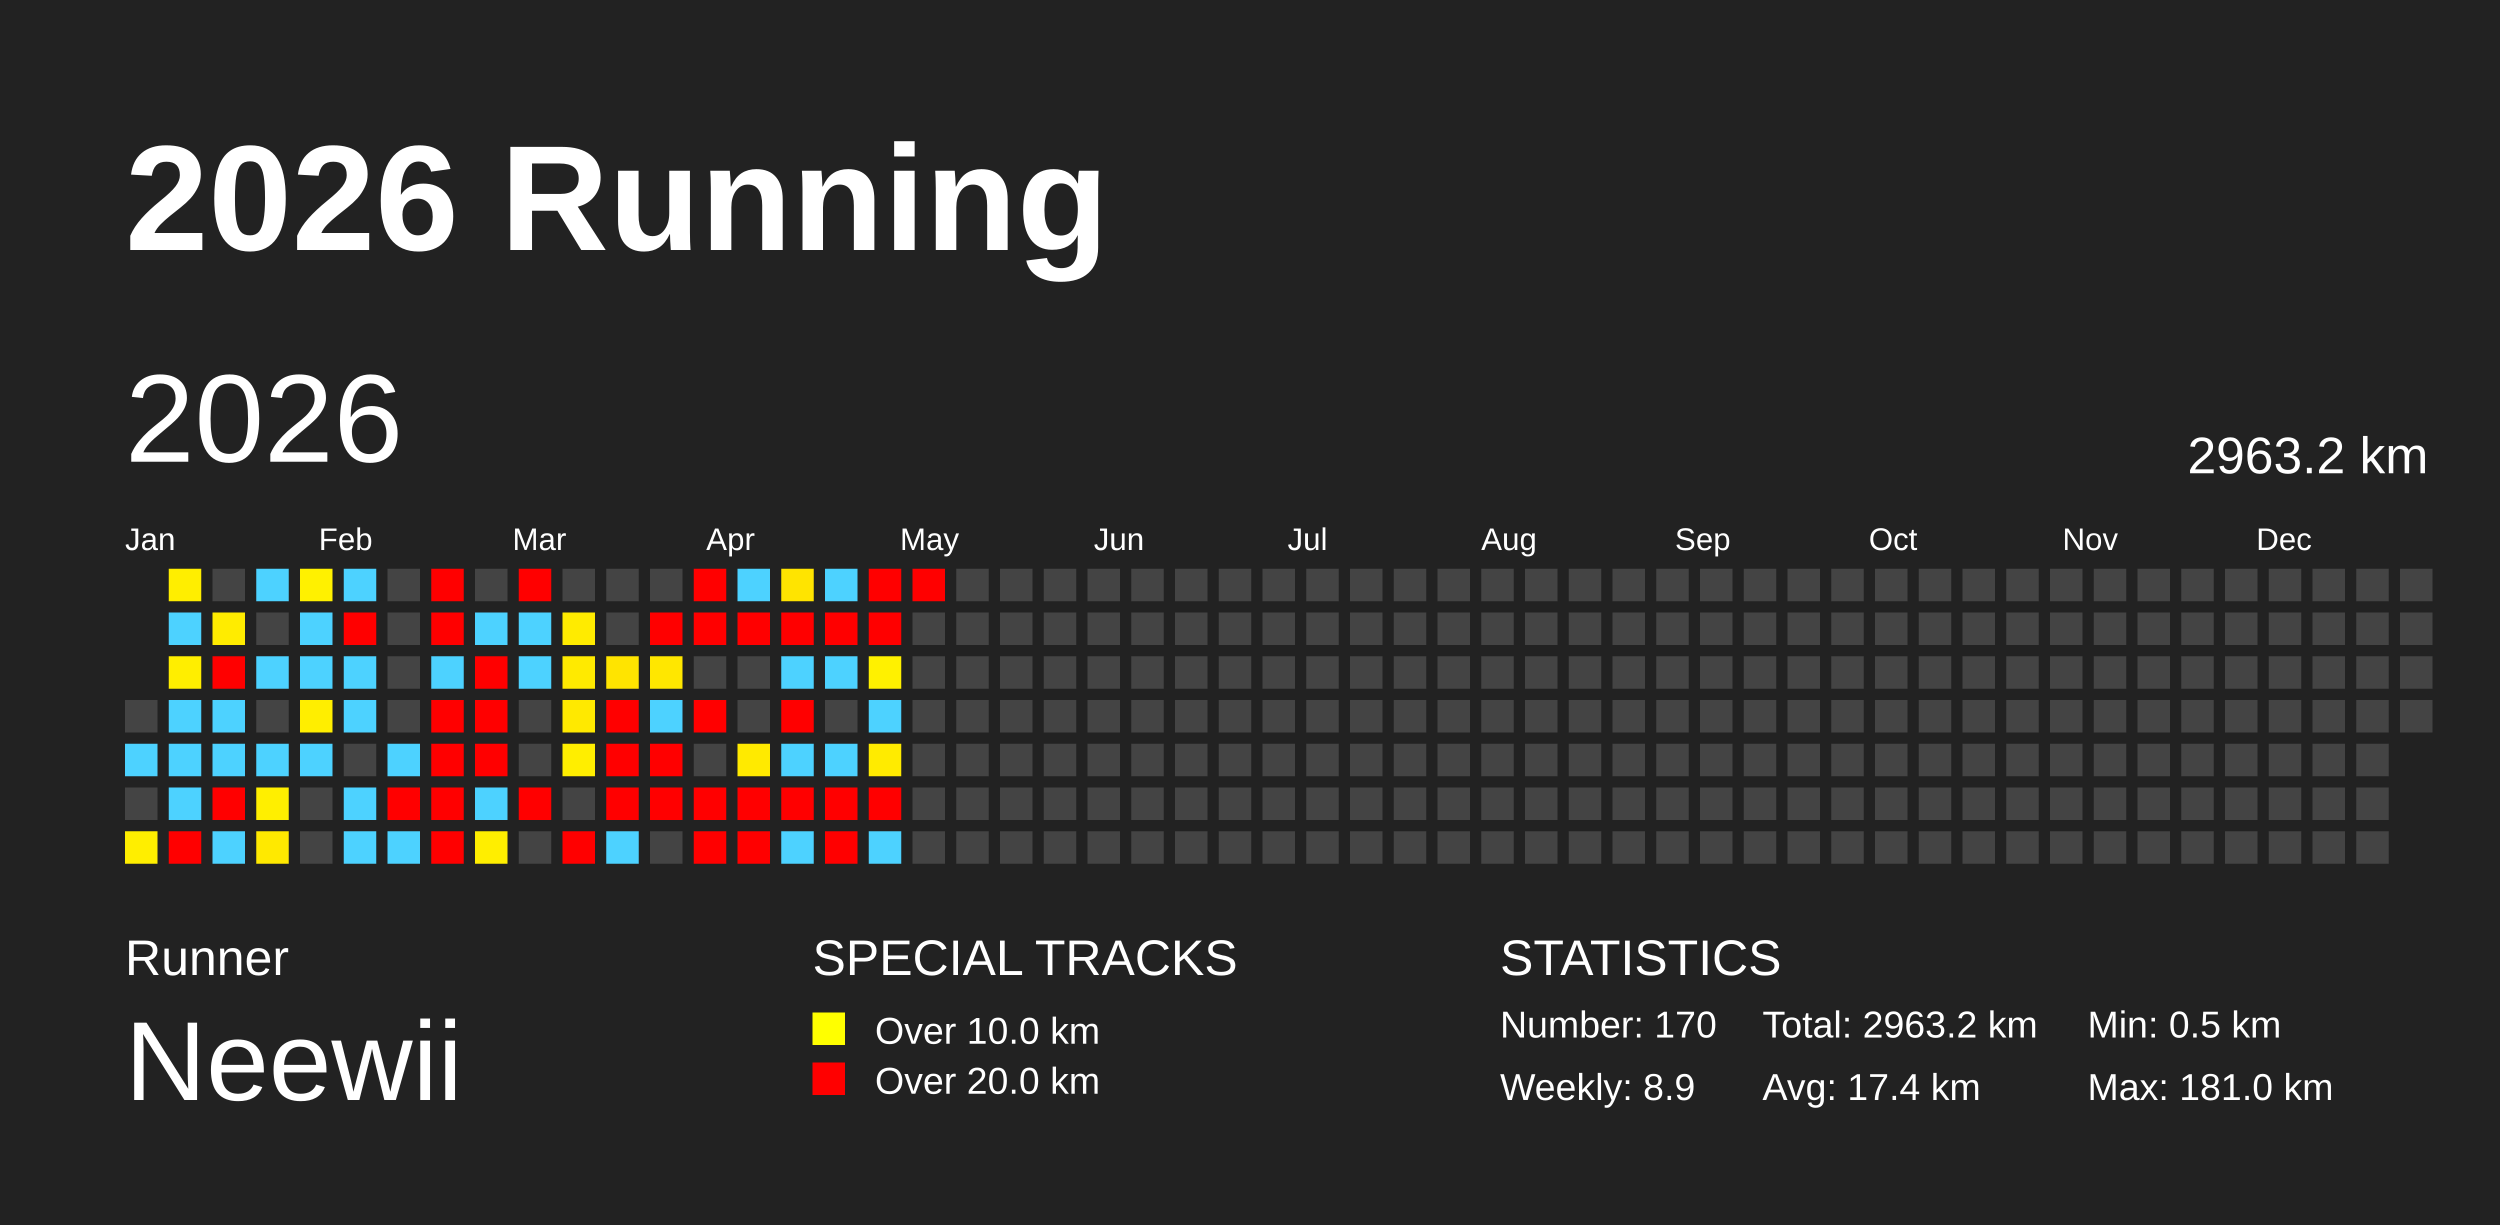
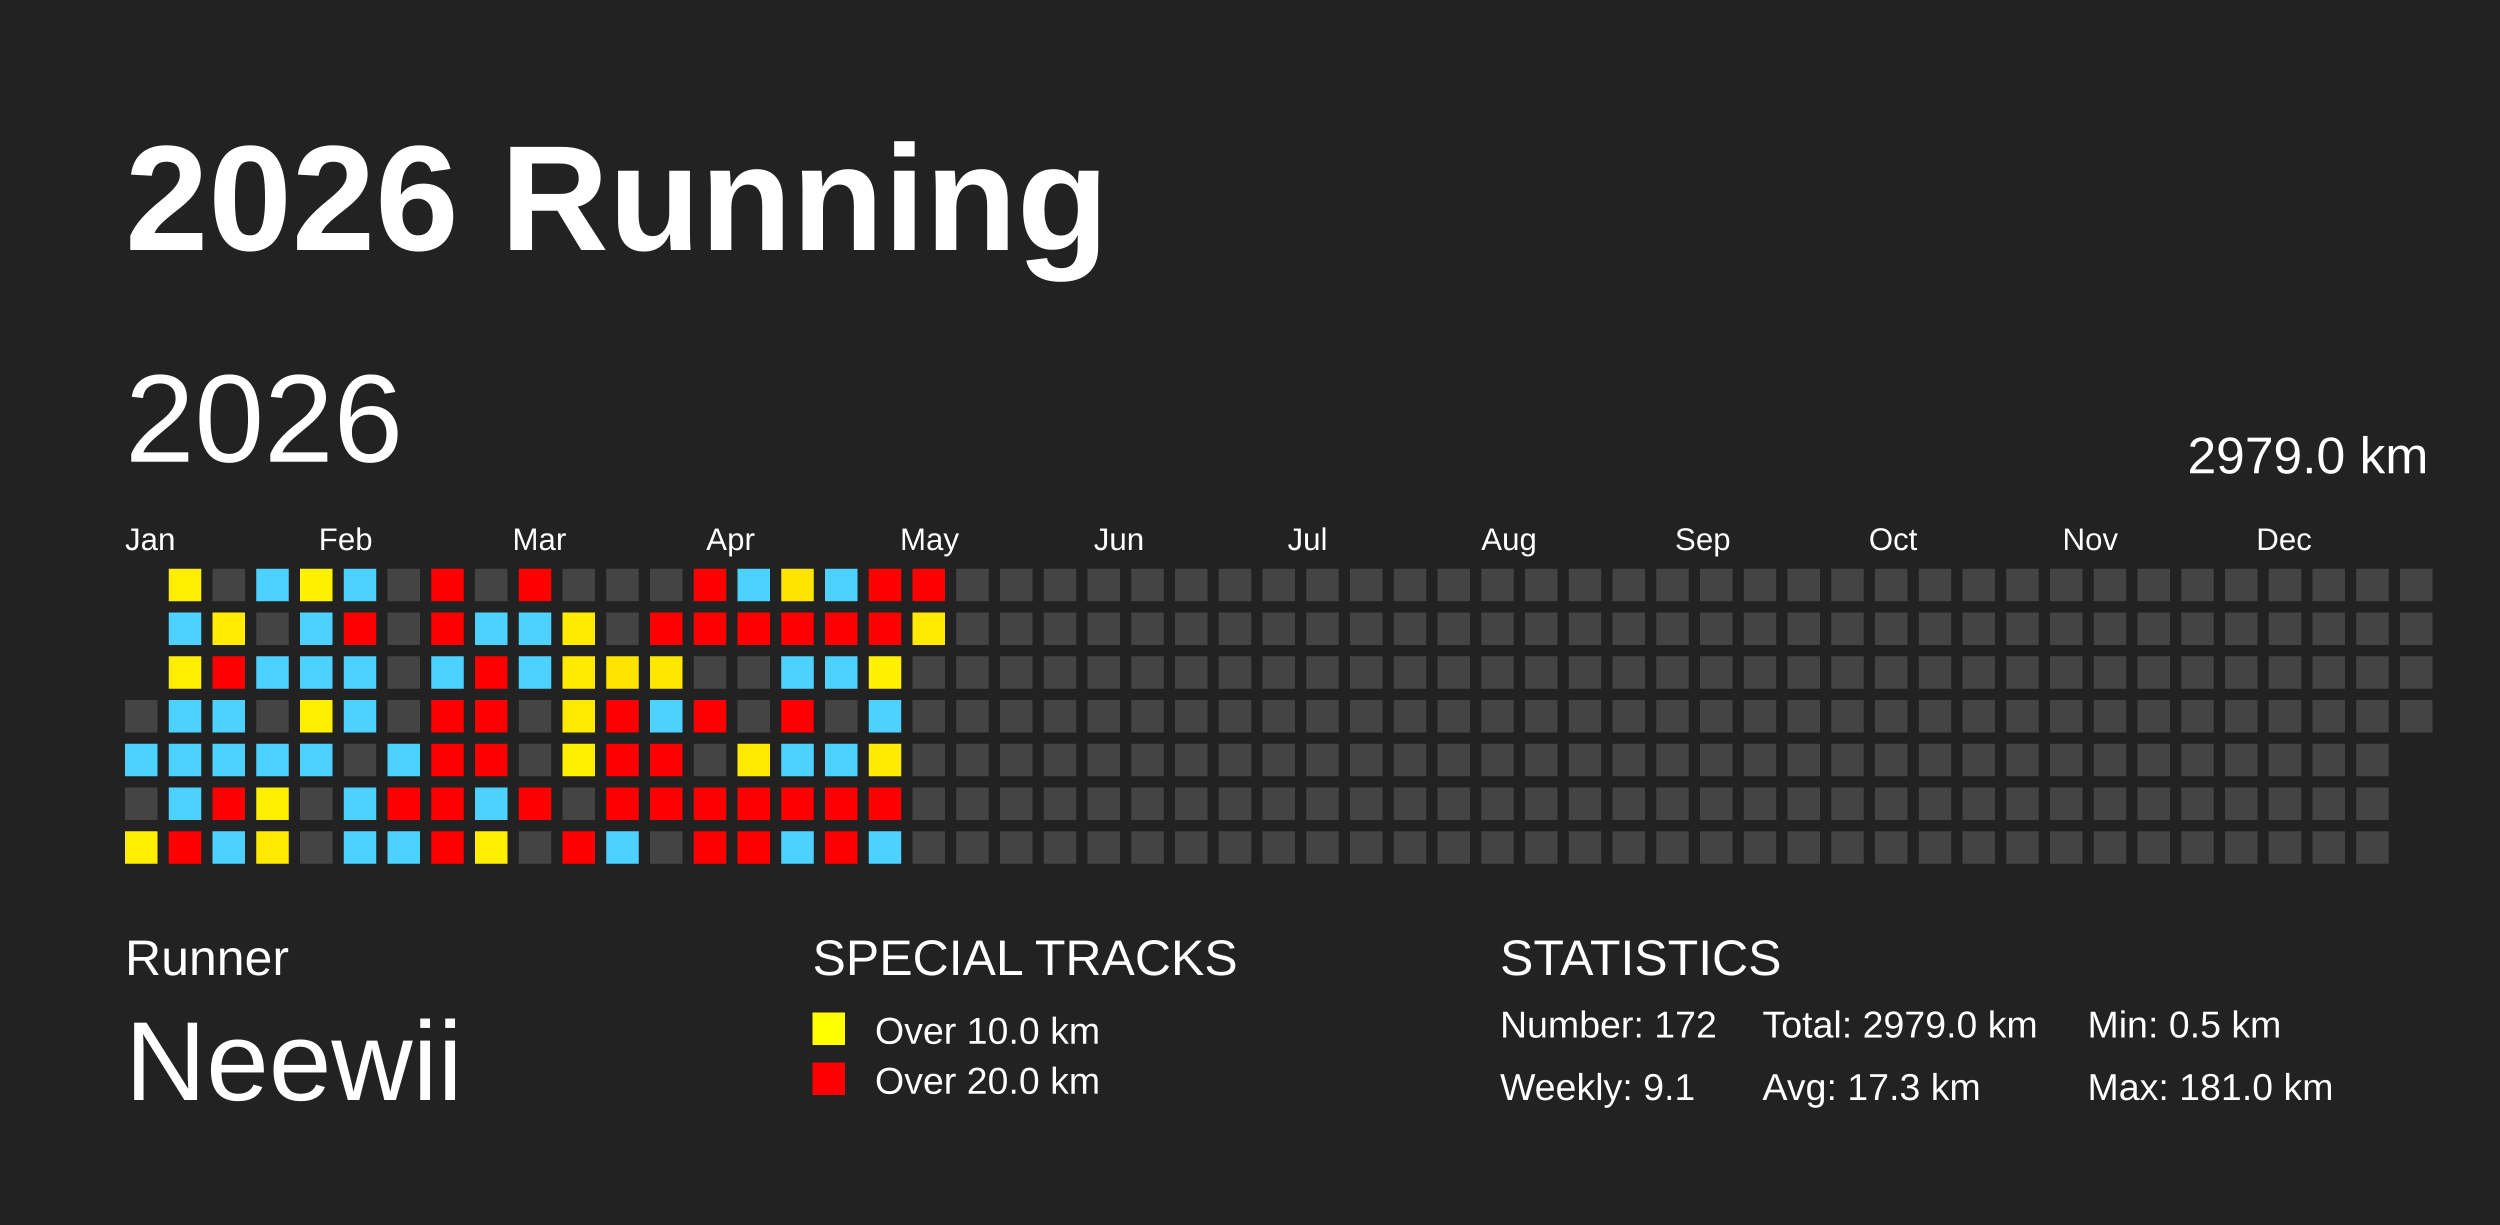
<svg xmlns="http://www.w3.org/2000/svg" baseProfile="full" height="98mm" version="1.1" viewBox="0,0,200,98" width="200mm">
  <defs />
  <rect fill="#222222" height="98" width="200" x="0" y="0" />
  <text fill="#FFFFFF" style="font-size:12px; font-family:Arial; font-weight:bold;" x="10" y="20">2026 Running</text>
  <text fill="#FFFFFF" style="font-size:4px; font-family:Arial" x="10" y="78">Runner</text>
  <text fill="#FFFFFF" style="font-size:9px; font-family:Arial" x="10" y="88">Neewii</text>
  <text fill="#FFFFFF" style="font-size:4px; font-family:Arial" x="65" y="78">SPECIAL TRACKS</text>
  <rect fill="yellow" height="2.6" width="2.6" x="65" y="81" />
  <text fill="#FFFFFF" style="font-size:3px; font-family:Arial" x="70" y="83.5">Over 10.0 km</text>
  <rect fill="red" height="2.6" width="2.6" x="65" y="85" />
  <text fill="#FFFFFF" style="font-size:3px; font-family:Arial" x="70" y="87.5">Over 20.0 km</text>
  <text fill="#FFFFFF" style="font-size:4px; font-family:Arial" x="120" y="78">STATISTICS</text>
-   <text fill="#FFFFFF" style="font-size:3px; font-family:Arial" x="120" y="83">Number: 170</text>
-   <text fill="#FFFFFF" style="font-size:3px; font-family:Arial" x="120" y="88">Weekly: 8.9</text>
-   <text fill="#FFFFFF" style="font-size:3px; font-family:Arial" x="141" y="83">Total: 2963.2 km</text>
-   <text fill="#FFFFFF" style="font-size:3px; font-family:Arial" x="141" y="88">Avg: 17.4 km</text>
+   <text fill="#FFFFFF" style="font-size:3px; font-family:Arial" x="120" y="83">Number: 172</text>
+   <text fill="#FFFFFF" style="font-size:3px; font-family:Arial" x="120" y="88">Weekly: 9.1</text>
+   <text fill="#FFFFFF" style="font-size:3px; font-family:Arial" x="141" y="83">Total: 2979.0 km</text>
+   <text fill="#FFFFFF" style="font-size:3px; font-family:Arial" x="141" y="88">Avg: 17.3 km</text>
  <text fill="#FFFFFF" style="font-size:3px; font-family:Arial" x="167" y="83">Min: 0.5 km</text>
  <text fill="#FFFFFF" style="font-size:3px; font-family:Arial" x="167" y="88">Max: 181.0 km</text>
  <text dominant-baseline="hanging" fill="#FFFFFF" style="font-size:10.0px; font-family:Arial;" x="10" y="30">2026</text>
-   <text dominant-baseline="hanging" fill="#FFFFFF" style="font-size:4.125px; font-family:Arial;" x="175" y="35">2963.2 km</text>
+   <text dominant-baseline="hanging" fill="#FFFFFF" style="font-size:4.125px; font-family:Arial;" x="175" y="35">2979.0 km</text>
  <text fill="#FFFFFF" style="font-size:2.5px; font-family:Arial" x="10.0" y="44">Jan</text>
  <text fill="#FFFFFF" style="font-size:2.5px; font-family:Arial" x="25.5" y="44">Feb</text>
  <text fill="#FFFFFF" style="font-size:2.5px; font-family:Arial" x="41.0" y="44">Mar</text>
  <text fill="#FFFFFF" style="font-size:2.5px; font-family:Arial" x="56.5" y="44">Apr</text>
  <text fill="#FFFFFF" style="font-size:2.5px; font-family:Arial" x="72.0" y="44">May</text>
  <text fill="#FFFFFF" style="font-size:2.5px; font-family:Arial" x="87.5" y="44">Jun</text>
  <text fill="#FFFFFF" style="font-size:2.5px; font-family:Arial" x="103.0" y="44">Jul</text>
  <text fill="#FFFFFF" style="font-size:2.5px; font-family:Arial" x="118.5" y="44">Aug</text>
  <text fill="#FFFFFF" style="font-size:2.5px; font-family:Arial" x="134.0" y="44">Sep</text>
  <text fill="#FFFFFF" style="font-size:2.5px; font-family:Arial" x="149.5" y="44">Oct</text>
  <text fill="#FFFFFF" style="font-size:2.5px; font-family:Arial" x="165.0" y="44">Nov</text>
  <text fill="#FFFFFF" style="font-size:2.5px; font-family:Arial" x="180.5" y="44">Dec</text>
  <rect fill="#444444" height="2.6" width="2.6" x="10.0" y="56.0" />
  <rect fill="#4dd2ff" height="2.6" width="2.6" x="10.0" y="59.5" />
  <rect fill="#444444" height="2.6" width="2.6" x="10.0" y="63.0" />
  <rect fill="#ffee00" height="2.6" width="2.6" x="10.0" y="66.5" />
  <rect fill="#ffee00" height="2.6" width="2.6" x="13.5" y="45.5" />
  <rect fill="#4dd2ff" height="2.6" width="2.6" x="13.5" y="49.0" />
  <rect fill="#ffee00" height="2.6" width="2.6" x="13.5" y="52.5" />
  <rect fill="#4dd2ff" height="2.6" width="2.6" x="13.5" y="56.0" />
  <rect fill="#4dd2ff" height="2.6" width="2.6" x="13.5" y="59.5" />
  <rect fill="#4dd2ff" height="2.6" width="2.6" x="13.5" y="63.0" />
  <rect fill="red" height="2.6" width="2.6" x="13.5" y="66.5" />
  <rect fill="#444444" height="2.6" width="2.6" x="17.0" y="45.5" />
  <rect fill="#ffec00" height="2.6" width="2.6" x="17.0" y="49.0" />
  <rect fill="red" height="2.6" width="2.6" x="17.0" y="52.5" />
  <rect fill="#4dd2ff" height="2.6" width="2.6" x="17.0" y="56.0" />
  <rect fill="#4dd2ff" height="2.6" width="2.6" x="17.0" y="59.5" />
  <rect fill="red" height="2.6" width="2.6" x="17.0" y="63.0" />
  <rect fill="#4dd2ff" height="2.6" width="2.6" x="17.0" y="66.5" />
  <rect fill="#4dd2ff" height="2.6" width="2.6" x="20.5" y="45.5" />
  <rect fill="#444444" height="2.6" width="2.6" x="20.5" y="49.0" />
  <rect fill="#4dd2ff" height="2.6" width="2.6" x="20.5" y="52.5" />
  <rect fill="#444444" height="2.6" width="2.6" x="20.5" y="56.0" />
  <rect fill="#4dd2ff" height="2.6" width="2.6" x="20.5" y="59.5" />
  <rect fill="#ffef00" height="2.6" width="2.6" x="20.5" y="63.0" />
  <rect fill="#ffe900" height="2.6" width="2.6" x="20.5" y="66.5" />
  <rect fill="#fff100" height="2.6" width="2.6" x="24.0" y="45.5" />
  <rect fill="#4dd2ff" height="2.6" width="2.6" x="24.0" y="49.0" />
  <rect fill="#4dd2ff" height="2.6" width="2.6" x="24.0" y="52.5" />
  <rect fill="#ffee00" height="2.6" width="2.6" x="24.0" y="56.0" />
  <rect fill="#4dd2ff" height="2.6" width="2.6" x="24.0" y="59.5" />
  <rect fill="#444444" height="2.6" width="2.6" x="24.0" y="63.0" />
  <rect fill="#444444" height="2.6" width="2.6" x="24.0" y="66.5" />
  <rect fill="#4dd2ff" height="2.6" width="2.6" x="27.5" y="45.5" />
  <rect fill="red" height="2.6" width="2.6" x="27.5" y="49.0" />
  <rect fill="#4dd2ff" height="2.6" width="2.6" x="27.5" y="52.5" />
  <rect fill="#4dd2ff" height="2.6" width="2.6" x="27.5" y="56.0" />
  <rect fill="#444444" height="2.6" width="2.6" x="27.5" y="59.5" />
  <rect fill="#4dd2ff" height="2.6" width="2.6" x="27.5" y="63.0" />
  <rect fill="#4dd2ff" height="2.6" width="2.6" x="27.5" y="66.5" />
  <rect fill="#444444" height="2.6" width="2.6" x="31.0" y="45.5" />
  <rect fill="#444444" height="2.6" width="2.6" x="31.0" y="49.0" />
  <rect fill="#444444" height="2.6" width="2.6" x="31.0" y="52.5" />
  <rect fill="#444444" height="2.6" width="2.6" x="31.0" y="56.0" />
  <rect fill="#4dd2ff" height="2.6" width="2.6" x="31.0" y="59.5" />
  <rect fill="red" height="2.6" width="2.6" x="31.0" y="63.0" />
  <rect fill="#4dd2ff" height="2.6" width="2.6" x="31.0" y="66.5" />
  <rect fill="red" height="2.6" width="2.6" x="34.5" y="45.5" />
  <rect fill="red" height="2.6" width="2.6" x="34.5" y="49.0" />
  <rect fill="#4dd2ff" height="2.6" width="2.6" x="34.5" y="52.5" />
  <rect fill="red" height="2.6" width="2.6" x="34.5" y="56.0" />
  <rect fill="red" height="2.6" width="2.6" x="34.5" y="59.5" />
  <rect fill="red" height="2.6" width="2.6" x="34.5" y="63.0" />
  <rect fill="red" height="2.6" width="2.6" x="34.5" y="66.5" />
  <rect fill="#444444" height="2.6" width="2.6" x="38.0" y="45.5" />
  <rect fill="#4dd2ff" height="2.6" width="2.6" x="38.0" y="49.0" />
  <rect fill="red" height="2.6" width="2.6" x="38.0" y="52.5" />
  <rect fill="red" height="2.6" width="2.6" x="38.0" y="56.0" />
  <rect fill="red" height="2.6" width="2.6" x="38.0" y="59.5" />
  <rect fill="#4dd2ff" height="2.6" width="2.6" x="38.0" y="63.0" />
  <rect fill="#ffee00" height="2.6" width="2.6" x="38.0" y="66.5" />
  <rect fill="red" height="2.6" width="2.6" x="41.5" y="45.5" />
  <rect fill="#4dd2ff" height="2.6" width="2.6" x="41.5" y="49.0" />
  <rect fill="#4dd2ff" height="2.6" width="2.6" x="41.5" y="52.5" />
  <rect fill="#444444" height="2.6" width="2.6" x="41.5" y="56.0" />
  <rect fill="#444444" height="2.6" width="2.6" x="41.5" y="59.5" />
  <rect fill="red" height="2.6" width="2.6" x="41.5" y="63.0" />
  <rect fill="#444444" height="2.6" width="2.6" x="41.5" y="66.5" />
  <rect fill="#444444" height="2.6" width="2.6" x="45.0" y="45.5" />
  <rect fill="#ffeb00" height="2.6" width="2.6" x="45.0" y="49.0" />
  <rect fill="#ffea00" height="2.6" width="2.6" x="45.0" y="52.5" />
  <rect fill="#ffe900" height="2.6" width="2.6" x="45.0" y="56.0" />
  <rect fill="#ffee00" height="2.6" width="2.6" x="45.0" y="59.5" />
  <rect fill="#444444" height="2.6" width="2.6" x="45.0" y="63.0" />
  <rect fill="red" height="2.6" width="2.6" x="45.0" y="66.5" />
  <rect fill="#444444" height="2.6" width="2.6" x="48.5" y="45.5" />
  <rect fill="#444444" height="2.6" width="2.6" x="48.5" y="49.0" />
  <rect fill="#ffe400" height="2.6" width="2.6" x="48.5" y="52.5" />
  <rect fill="red" height="2.6" width="2.6" x="48.5" y="56.0" />
  <rect fill="red" height="2.6" width="2.6" x="48.5" y="59.5" />
  <rect fill="red" height="2.6" width="2.6" x="48.5" y="63.0" />
  <rect fill="#4dd2ff" height="2.6" width="2.6" x="48.5" y="66.5" />
  <rect fill="#444444" height="2.6" width="2.6" x="52.0" y="45.5" />
  <rect fill="red" height="2.6" width="2.6" x="52.0" y="49.0" />
  <rect fill="#ffe700" height="2.6" width="2.6" x="52.0" y="52.5" />
  <rect fill="#4dd2ff" height="2.6" width="2.6" x="52.0" y="56.0" />
  <rect fill="red" height="2.6" width="2.6" x="52.0" y="59.5" />
  <rect fill="red" height="2.6" width="2.6" x="52.0" y="63.0" />
  <rect fill="#444444" height="2.6" width="2.6" x="52.0" y="66.5" />
  <rect fill="red" height="2.6" width="2.6" x="55.5" y="45.5" />
  <rect fill="red" height="2.6" width="2.6" x="55.5" y="49.0" />
  <rect fill="#444444" height="2.6" width="2.6" x="55.5" y="52.5" />
  <rect fill="red" height="2.6" width="2.6" x="55.5" y="56.0" />
  <rect fill="#444444" height="2.6" width="2.6" x="55.5" y="59.5" />
  <rect fill="red" height="2.6" width="2.6" x="55.5" y="63.0" />
  <rect fill="red" height="2.6" width="2.6" x="55.5" y="66.5" />
  <rect fill="#4dd2ff" height="2.6" width="2.6" x="59.0" y="45.5" />
  <rect fill="red" height="2.6" width="2.6" x="59.0" y="49.0" />
  <rect fill="#444444" height="2.6" width="2.6" x="59.0" y="52.5" />
  <rect fill="#444444" height="2.6" width="2.6" x="59.0" y="56.0" />
  <rect fill="#ffea00" height="2.6" width="2.6" x="59.0" y="59.5" />
  <rect fill="red" height="2.6" width="2.6" x="59.0" y="63.0" />
  <rect fill="red" height="2.6" width="2.6" x="59.0" y="66.5" />
  <rect fill="#ffe400" height="2.6" width="2.6" x="62.5" y="45.5" />
  <rect fill="red" height="2.6" width="2.6" x="62.5" y="49.0" />
  <rect fill="#4dd2ff" height="2.6" width="2.6" x="62.5" y="52.5" />
  <rect fill="red" height="2.6" width="2.6" x="62.5" y="56.0" />
  <rect fill="#4dd2ff" height="2.6" width="2.6" x="62.5" y="59.5" />
  <rect fill="red" height="2.6" width="2.6" x="62.5" y="63.0" />
  <rect fill="#4dd2ff" height="2.6" width="2.6" x="62.5" y="66.5" />
  <rect fill="#4dd2ff" height="2.6" width="2.6" x="66.0" y="45.5" />
  <rect fill="red" height="2.6" width="2.6" x="66.0" y="49.0" />
  <rect fill="#4dd2ff" height="2.6" width="2.6" x="66.0" y="52.5" />
  <rect fill="#444444" height="2.6" width="2.6" x="66.0" y="56.0" />
  <rect fill="#4dd2ff" height="2.6" width="2.6" x="66.0" y="59.5" />
  <rect fill="red" height="2.6" width="2.6" x="66.0" y="63.0" />
  <rect fill="red" height="2.6" width="2.6" x="66.0" y="66.5" />
  <rect fill="red" height="2.6" width="2.6" x="69.5" y="45.5" />
  <rect fill="red" height="2.6" width="2.6" x="69.5" y="49.0" />
  <rect fill="#fff100" height="2.6" width="2.6" x="69.5" y="52.5" />
  <rect fill="#4dd2ff" height="2.6" width="2.6" x="69.5" y="56.0" />
  <rect fill="#ffeb00" height="2.6" width="2.6" x="69.5" y="59.5" />
  <rect fill="red" height="2.6" width="2.6" x="69.5" y="63.0" />
  <rect fill="#4dd2ff" height="2.6" width="2.6" x="69.5" y="66.5" />
  <rect fill="red" height="2.6" width="2.6" x="73.0" y="45.5" />
-   <rect fill="#444444" height="2.6" width="2.6" x="73.0" y="49.0" />
+   <rect fill="#ffe900" height="2.6" width="2.6" x="73.0" y="49.0" />
  <rect fill="#444444" height="2.6" width="2.6" x="73.0" y="52.5" />
  <rect fill="#444444" height="2.6" width="2.6" x="73.0" y="56.0" />
  <rect fill="#444444" height="2.6" width="2.6" x="73.0" y="59.5" />
  <rect fill="#444444" height="2.6" width="2.6" x="73.0" y="63.0" />
  <rect fill="#444444" height="2.6" width="2.6" x="73.0" y="66.5" />
  <rect fill="#444444" height="2.6" width="2.6" x="76.5" y="45.5" />
  <rect fill="#444444" height="2.6" width="2.6" x="76.5" y="49.0" />
  <rect fill="#444444" height="2.6" width="2.6" x="76.5" y="52.5" />
  <rect fill="#444444" height="2.6" width="2.6" x="76.5" y="56.0" />
  <rect fill="#444444" height="2.6" width="2.6" x="76.5" y="59.5" />
  <rect fill="#444444" height="2.6" width="2.6" x="76.5" y="63.0" />
  <rect fill="#444444" height="2.6" width="2.6" x="76.5" y="66.5" />
  <rect fill="#444444" height="2.6" width="2.6" x="80.0" y="45.5" />
  <rect fill="#444444" height="2.6" width="2.6" x="80.0" y="49.0" />
  <rect fill="#444444" height="2.6" width="2.6" x="80.0" y="52.5" />
  <rect fill="#444444" height="2.6" width="2.6" x="80.0" y="56.0" />
  <rect fill="#444444" height="2.6" width="2.6" x="80.0" y="59.5" />
  <rect fill="#444444" height="2.6" width="2.6" x="80.0" y="63.0" />
  <rect fill="#444444" height="2.6" width="2.6" x="80.0" y="66.5" />
  <rect fill="#444444" height="2.6" width="2.6" x="83.5" y="45.5" />
  <rect fill="#444444" height="2.6" width="2.6" x="83.5" y="49.0" />
  <rect fill="#444444" height="2.6" width="2.6" x="83.5" y="52.5" />
  <rect fill="#444444" height="2.6" width="2.6" x="83.5" y="56.0" />
  <rect fill="#444444" height="2.6" width="2.6" x="83.5" y="59.5" />
  <rect fill="#444444" height="2.6" width="2.6" x="83.5" y="63.0" />
  <rect fill="#444444" height="2.6" width="2.6" x="83.5" y="66.5" />
  <rect fill="#444444" height="2.6" width="2.6" x="87.0" y="45.5" />
  <rect fill="#444444" height="2.6" width="2.6" x="87.0" y="49.0" />
  <rect fill="#444444" height="2.6" width="2.6" x="87.0" y="52.5" />
  <rect fill="#444444" height="2.6" width="2.6" x="87.0" y="56.0" />
  <rect fill="#444444" height="2.6" width="2.6" x="87.0" y="59.5" />
  <rect fill="#444444" height="2.6" width="2.6" x="87.0" y="63.0" />
  <rect fill="#444444" height="2.6" width="2.6" x="87.0" y="66.5" />
  <rect fill="#444444" height="2.6" width="2.6" x="90.5" y="45.5" />
  <rect fill="#444444" height="2.6" width="2.6" x="90.5" y="49.0" />
  <rect fill="#444444" height="2.6" width="2.6" x="90.5" y="52.5" />
  <rect fill="#444444" height="2.6" width="2.6" x="90.5" y="56.0" />
  <rect fill="#444444" height="2.6" width="2.6" x="90.5" y="59.5" />
  <rect fill="#444444" height="2.6" width="2.6" x="90.5" y="63.0" />
  <rect fill="#444444" height="2.6" width="2.6" x="90.5" y="66.5" />
  <rect fill="#444444" height="2.6" width="2.6" x="94.0" y="45.5" />
  <rect fill="#444444" height="2.6" width="2.6" x="94.0" y="49.0" />
  <rect fill="#444444" height="2.6" width="2.6" x="94.0" y="52.5" />
  <rect fill="#444444" height="2.6" width="2.6" x="94.0" y="56.0" />
  <rect fill="#444444" height="2.6" width="2.6" x="94.0" y="59.5" />
  <rect fill="#444444" height="2.6" width="2.6" x="94.0" y="63.0" />
  <rect fill="#444444" height="2.6" width="2.6" x="94.0" y="66.5" />
  <rect fill="#444444" height="2.6" width="2.6" x="97.5" y="45.5" />
  <rect fill="#444444" height="2.6" width="2.6" x="97.5" y="49.0" />
  <rect fill="#444444" height="2.6" width="2.6" x="97.5" y="52.5" />
  <rect fill="#444444" height="2.6" width="2.6" x="97.5" y="56.0" />
  <rect fill="#444444" height="2.6" width="2.6" x="97.5" y="59.5" />
  <rect fill="#444444" height="2.6" width="2.6" x="97.5" y="63.0" />
  <rect fill="#444444" height="2.6" width="2.6" x="97.5" y="66.5" />
  <rect fill="#444444" height="2.6" width="2.6" x="101.0" y="45.5" />
  <rect fill="#444444" height="2.6" width="2.6" x="101.0" y="49.0" />
  <rect fill="#444444" height="2.6" width="2.6" x="101.0" y="52.5" />
  <rect fill="#444444" height="2.6" width="2.6" x="101.0" y="56.0" />
  <rect fill="#444444" height="2.6" width="2.6" x="101.0" y="59.5" />
  <rect fill="#444444" height="2.6" width="2.6" x="101.0" y="63.0" />
  <rect fill="#444444" height="2.6" width="2.6" x="101.0" y="66.5" />
  <rect fill="#444444" height="2.6" width="2.6" x="104.5" y="45.5" />
  <rect fill="#444444" height="2.6" width="2.6" x="104.5" y="49.0" />
  <rect fill="#444444" height="2.6" width="2.6" x="104.5" y="52.5" />
  <rect fill="#444444" height="2.6" width="2.6" x="104.5" y="56.0" />
  <rect fill="#444444" height="2.6" width="2.6" x="104.5" y="59.5" />
  <rect fill="#444444" height="2.6" width="2.6" x="104.5" y="63.0" />
  <rect fill="#444444" height="2.6" width="2.6" x="104.5" y="66.5" />
  <rect fill="#444444" height="2.6" width="2.6" x="108.0" y="45.5" />
  <rect fill="#444444" height="2.6" width="2.6" x="108.0" y="49.0" />
  <rect fill="#444444" height="2.6" width="2.6" x="108.0" y="52.5" />
  <rect fill="#444444" height="2.6" width="2.6" x="108.0" y="56.0" />
  <rect fill="#444444" height="2.6" width="2.6" x="108.0" y="59.5" />
  <rect fill="#444444" height="2.6" width="2.6" x="108.0" y="63.0" />
  <rect fill="#444444" height="2.6" width="2.6" x="108.0" y="66.5" />
  <rect fill="#444444" height="2.6" width="2.6" x="111.5" y="45.5" />
  <rect fill="#444444" height="2.6" width="2.6" x="111.5" y="49.0" />
  <rect fill="#444444" height="2.6" width="2.6" x="111.5" y="52.5" />
  <rect fill="#444444" height="2.6" width="2.6" x="111.5" y="56.0" />
  <rect fill="#444444" height="2.6" width="2.6" x="111.5" y="59.5" />
  <rect fill="#444444" height="2.6" width="2.6" x="111.5" y="63.0" />
  <rect fill="#444444" height="2.6" width="2.6" x="111.5" y="66.5" />
  <rect fill="#444444" height="2.6" width="2.6" x="115.0" y="45.5" />
  <rect fill="#444444" height="2.6" width="2.6" x="115.0" y="49.0" />
  <rect fill="#444444" height="2.6" width="2.6" x="115.0" y="52.5" />
  <rect fill="#444444" height="2.6" width="2.6" x="115.0" y="56.0" />
  <rect fill="#444444" height="2.6" width="2.6" x="115.0" y="59.5" />
  <rect fill="#444444" height="2.6" width="2.6" x="115.0" y="63.0" />
  <rect fill="#444444" height="2.6" width="2.6" x="115.0" y="66.5" />
  <rect fill="#444444" height="2.6" width="2.6" x="118.5" y="45.5" />
  <rect fill="#444444" height="2.6" width="2.6" x="118.5" y="49.0" />
  <rect fill="#444444" height="2.6" width="2.6" x="118.5" y="52.5" />
  <rect fill="#444444" height="2.6" width="2.6" x="118.5" y="56.0" />
  <rect fill="#444444" height="2.6" width="2.6" x="118.5" y="59.5" />
  <rect fill="#444444" height="2.6" width="2.6" x="118.5" y="63.0" />
  <rect fill="#444444" height="2.6" width="2.6" x="118.5" y="66.5" />
  <rect fill="#444444" height="2.6" width="2.6" x="122.0" y="45.5" />
  <rect fill="#444444" height="2.6" width="2.6" x="122.0" y="49.0" />
  <rect fill="#444444" height="2.6" width="2.6" x="122.0" y="52.5" />
  <rect fill="#444444" height="2.6" width="2.6" x="122.0" y="56.0" />
  <rect fill="#444444" height="2.6" width="2.6" x="122.0" y="59.5" />
  <rect fill="#444444" height="2.6" width="2.6" x="122.0" y="63.0" />
  <rect fill="#444444" height="2.6" width="2.6" x="122.0" y="66.5" />
  <rect fill="#444444" height="2.6" width="2.6" x="125.5" y="45.5" />
  <rect fill="#444444" height="2.6" width="2.6" x="125.5" y="49.0" />
  <rect fill="#444444" height="2.6" width="2.6" x="125.5" y="52.5" />
  <rect fill="#444444" height="2.6" width="2.6" x="125.5" y="56.0" />
  <rect fill="#444444" height="2.6" width="2.6" x="125.5" y="59.5" />
  <rect fill="#444444" height="2.6" width="2.6" x="125.5" y="63.0" />
  <rect fill="#444444" height="2.6" width="2.6" x="125.5" y="66.5" />
  <rect fill="#444444" height="2.6" width="2.6" x="129.0" y="45.5" />
  <rect fill="#444444" height="2.6" width="2.6" x="129.0" y="49.0" />
  <rect fill="#444444" height="2.6" width="2.6" x="129.0" y="52.5" />
  <rect fill="#444444" height="2.6" width="2.6" x="129.0" y="56.0" />
  <rect fill="#444444" height="2.6" width="2.6" x="129.0" y="59.5" />
  <rect fill="#444444" height="2.6" width="2.6" x="129.0" y="63.0" />
  <rect fill="#444444" height="2.6" width="2.6" x="129.0" y="66.5" />
  <rect fill="#444444" height="2.6" width="2.6" x="132.5" y="45.5" />
  <rect fill="#444444" height="2.6" width="2.6" x="132.5" y="49.0" />
  <rect fill="#444444" height="2.6" width="2.6" x="132.5" y="52.5" />
  <rect fill="#444444" height="2.6" width="2.6" x="132.5" y="56.0" />
  <rect fill="#444444" height="2.6" width="2.6" x="132.5" y="59.5" />
  <rect fill="#444444" height="2.6" width="2.6" x="132.5" y="63.0" />
  <rect fill="#444444" height="2.6" width="2.6" x="132.5" y="66.5" />
  <rect fill="#444444" height="2.6" width="2.6" x="136.0" y="45.5" />
  <rect fill="#444444" height="2.6" width="2.6" x="136.0" y="49.0" />
  <rect fill="#444444" height="2.6" width="2.6" x="136.0" y="52.5" />
  <rect fill="#444444" height="2.6" width="2.6" x="136.0" y="56.0" />
  <rect fill="#444444" height="2.6" width="2.6" x="136.0" y="59.5" />
  <rect fill="#444444" height="2.6" width="2.6" x="136.0" y="63.0" />
  <rect fill="#444444" height="2.6" width="2.6" x="136.0" y="66.5" />
  <rect fill="#444444" height="2.6" width="2.6" x="139.5" y="45.5" />
  <rect fill="#444444" height="2.6" width="2.6" x="139.5" y="49.0" />
  <rect fill="#444444" height="2.6" width="2.6" x="139.5" y="52.5" />
  <rect fill="#444444" height="2.6" width="2.6" x="139.5" y="56.0" />
  <rect fill="#444444" height="2.6" width="2.6" x="139.5" y="59.5" />
  <rect fill="#444444" height="2.6" width="2.6" x="139.5" y="63.0" />
  <rect fill="#444444" height="2.6" width="2.6" x="139.5" y="66.5" />
  <rect fill="#444444" height="2.6" width="2.6" x="143.0" y="45.5" />
  <rect fill="#444444" height="2.6" width="2.6" x="143.0" y="49.0" />
  <rect fill="#444444" height="2.6" width="2.6" x="143.0" y="52.5" />
  <rect fill="#444444" height="2.6" width="2.6" x="143.0" y="56.0" />
  <rect fill="#444444" height="2.6" width="2.6" x="143.0" y="59.5" />
  <rect fill="#444444" height="2.6" width="2.6" x="143.0" y="63.0" />
  <rect fill="#444444" height="2.6" width="2.6" x="143.0" y="66.5" />
  <rect fill="#444444" height="2.6" width="2.6" x="146.5" y="45.5" />
  <rect fill="#444444" height="2.6" width="2.6" x="146.5" y="49.0" />
  <rect fill="#444444" height="2.6" width="2.6" x="146.5" y="52.5" />
  <rect fill="#444444" height="2.6" width="2.6" x="146.5" y="56.0" />
  <rect fill="#444444" height="2.6" width="2.6" x="146.5" y="59.5" />
  <rect fill="#444444" height="2.6" width="2.6" x="146.5" y="63.0" />
  <rect fill="#444444" height="2.6" width="2.6" x="146.5" y="66.5" />
  <rect fill="#444444" height="2.6" width="2.6" x="150.0" y="45.5" />
  <rect fill="#444444" height="2.6" width="2.6" x="150.0" y="49.0" />
  <rect fill="#444444" height="2.6" width="2.6" x="150.0" y="52.5" />
  <rect fill="#444444" height="2.6" width="2.6" x="150.0" y="56.0" />
  <rect fill="#444444" height="2.6" width="2.6" x="150.0" y="59.5" />
  <rect fill="#444444" height="2.6" width="2.6" x="150.0" y="63.0" />
  <rect fill="#444444" height="2.6" width="2.6" x="150.0" y="66.5" />
  <rect fill="#444444" height="2.6" width="2.6" x="153.5" y="45.5" />
  <rect fill="#444444" height="2.6" width="2.6" x="153.5" y="49.0" />
  <rect fill="#444444" height="2.6" width="2.6" x="153.5" y="52.5" />
  <rect fill="#444444" height="2.6" width="2.6" x="153.5" y="56.0" />
  <rect fill="#444444" height="2.6" width="2.6" x="153.5" y="59.5" />
  <rect fill="#444444" height="2.6" width="2.6" x="153.5" y="63.0" />
  <rect fill="#444444" height="2.6" width="2.6" x="153.5" y="66.5" />
  <rect fill="#444444" height="2.6" width="2.6" x="157.0" y="45.5" />
  <rect fill="#444444" height="2.6" width="2.6" x="157.0" y="49.0" />
  <rect fill="#444444" height="2.6" width="2.6" x="157.0" y="52.5" />
  <rect fill="#444444" height="2.6" width="2.6" x="157.0" y="56.0" />
  <rect fill="#444444" height="2.6" width="2.6" x="157.0" y="59.5" />
  <rect fill="#444444" height="2.6" width="2.6" x="157.0" y="63.0" />
  <rect fill="#444444" height="2.6" width="2.6" x="157.0" y="66.5" />
  <rect fill="#444444" height="2.6" width="2.6" x="160.5" y="45.5" />
  <rect fill="#444444" height="2.6" width="2.6" x="160.5" y="49.0" />
  <rect fill="#444444" height="2.6" width="2.6" x="160.5" y="52.5" />
  <rect fill="#444444" height="2.6" width="2.6" x="160.5" y="56.0" />
  <rect fill="#444444" height="2.6" width="2.6" x="160.5" y="59.5" />
  <rect fill="#444444" height="2.6" width="2.6" x="160.5" y="63.0" />
  <rect fill="#444444" height="2.6" width="2.6" x="160.5" y="66.5" />
  <rect fill="#444444" height="2.6" width="2.6" x="164.0" y="45.5" />
  <rect fill="#444444" height="2.6" width="2.6" x="164.0" y="49.0" />
  <rect fill="#444444" height="2.6" width="2.6" x="164.0" y="52.5" />
  <rect fill="#444444" height="2.6" width="2.6" x="164.0" y="56.0" />
  <rect fill="#444444" height="2.6" width="2.6" x="164.0" y="59.5" />
  <rect fill="#444444" height="2.6" width="2.6" x="164.0" y="63.0" />
  <rect fill="#444444" height="2.6" width="2.6" x="164.0" y="66.5" />
  <rect fill="#444444" height="2.6" width="2.6" x="167.5" y="45.5" />
  <rect fill="#444444" height="2.6" width="2.6" x="167.5" y="49.0" />
  <rect fill="#444444" height="2.6" width="2.6" x="167.5" y="52.5" />
  <rect fill="#444444" height="2.6" width="2.6" x="167.5" y="56.0" />
  <rect fill="#444444" height="2.6" width="2.6" x="167.5" y="59.5" />
  <rect fill="#444444" height="2.6" width="2.6" x="167.5" y="63.0" />
  <rect fill="#444444" height="2.6" width="2.6" x="167.5" y="66.5" />
  <rect fill="#444444" height="2.6" width="2.6" x="171.0" y="45.5" />
  <rect fill="#444444" height="2.6" width="2.6" x="171.0" y="49.0" />
  <rect fill="#444444" height="2.6" width="2.6" x="171.0" y="52.5" />
  <rect fill="#444444" height="2.6" width="2.6" x="171.0" y="56.0" />
  <rect fill="#444444" height="2.6" width="2.6" x="171.0" y="59.5" />
  <rect fill="#444444" height="2.6" width="2.6" x="171.0" y="63.0" />
  <rect fill="#444444" height="2.6" width="2.6" x="171.0" y="66.5" />
  <rect fill="#444444" height="2.6" width="2.6" x="174.5" y="45.5" />
  <rect fill="#444444" height="2.6" width="2.6" x="174.5" y="49.0" />
  <rect fill="#444444" height="2.6" width="2.6" x="174.5" y="52.5" />
  <rect fill="#444444" height="2.6" width="2.6" x="174.5" y="56.0" />
  <rect fill="#444444" height="2.6" width="2.6" x="174.5" y="59.5" />
  <rect fill="#444444" height="2.6" width="2.6" x="174.5" y="63.0" />
  <rect fill="#444444" height="2.6" width="2.6" x="174.5" y="66.5" />
  <rect fill="#444444" height="2.6" width="2.6" x="178.0" y="45.5" />
  <rect fill="#444444" height="2.6" width="2.6" x="178.0" y="49.0" />
  <rect fill="#444444" height="2.6" width="2.6" x="178.0" y="52.5" />
  <rect fill="#444444" height="2.6" width="2.6" x="178.0" y="56.0" />
  <rect fill="#444444" height="2.6" width="2.6" x="178.0" y="59.5" />
  <rect fill="#444444" height="2.6" width="2.6" x="178.0" y="63.0" />
  <rect fill="#444444" height="2.6" width="2.6" x="178.0" y="66.5" />
  <rect fill="#444444" height="2.6" width="2.6" x="181.5" y="45.5" />
  <rect fill="#444444" height="2.6" width="2.6" x="181.5" y="49.0" />
  <rect fill="#444444" height="2.6" width="2.6" x="181.5" y="52.5" />
  <rect fill="#444444" height="2.6" width="2.6" x="181.5" y="56.0" />
  <rect fill="#444444" height="2.6" width="2.6" x="181.5" y="59.5" />
  <rect fill="#444444" height="2.6" width="2.6" x="181.5" y="63.0" />
  <rect fill="#444444" height="2.6" width="2.6" x="181.5" y="66.5" />
  <rect fill="#444444" height="2.6" width="2.6" x="185.0" y="45.5" />
  <rect fill="#444444" height="2.6" width="2.6" x="185.0" y="49.0" />
  <rect fill="#444444" height="2.6" width="2.6" x="185.0" y="52.5" />
  <rect fill="#444444" height="2.6" width="2.6" x="185.0" y="56.0" />
  <rect fill="#444444" height="2.6" width="2.6" x="185.0" y="59.5" />
  <rect fill="#444444" height="2.6" width="2.6" x="185.0" y="63.0" />
  <rect fill="#444444" height="2.6" width="2.6" x="185.0" y="66.5" />
  <rect fill="#444444" height="2.6" width="2.6" x="188.5" y="45.5" />
  <rect fill="#444444" height="2.6" width="2.6" x="188.5" y="49.0" />
  <rect fill="#444444" height="2.6" width="2.6" x="188.5" y="52.5" />
  <rect fill="#444444" height="2.6" width="2.6" x="188.5" y="56.0" />
  <rect fill="#444444" height="2.6" width="2.6" x="188.5" y="59.5" />
  <rect fill="#444444" height="2.6" width="2.6" x="188.5" y="63.0" />
  <rect fill="#444444" height="2.6" width="2.6" x="188.5" y="66.5" />
  <rect fill="#444444" height="2.6" width="2.6" x="192.0" y="45.5" />
  <rect fill="#444444" height="2.6" width="2.6" x="192.0" y="49.0" />
  <rect fill="#444444" height="2.6" width="2.6" x="192.0" y="52.5" />
  <rect fill="#444444" height="2.6" width="2.6" x="192.0" y="56.0" />
</svg>
